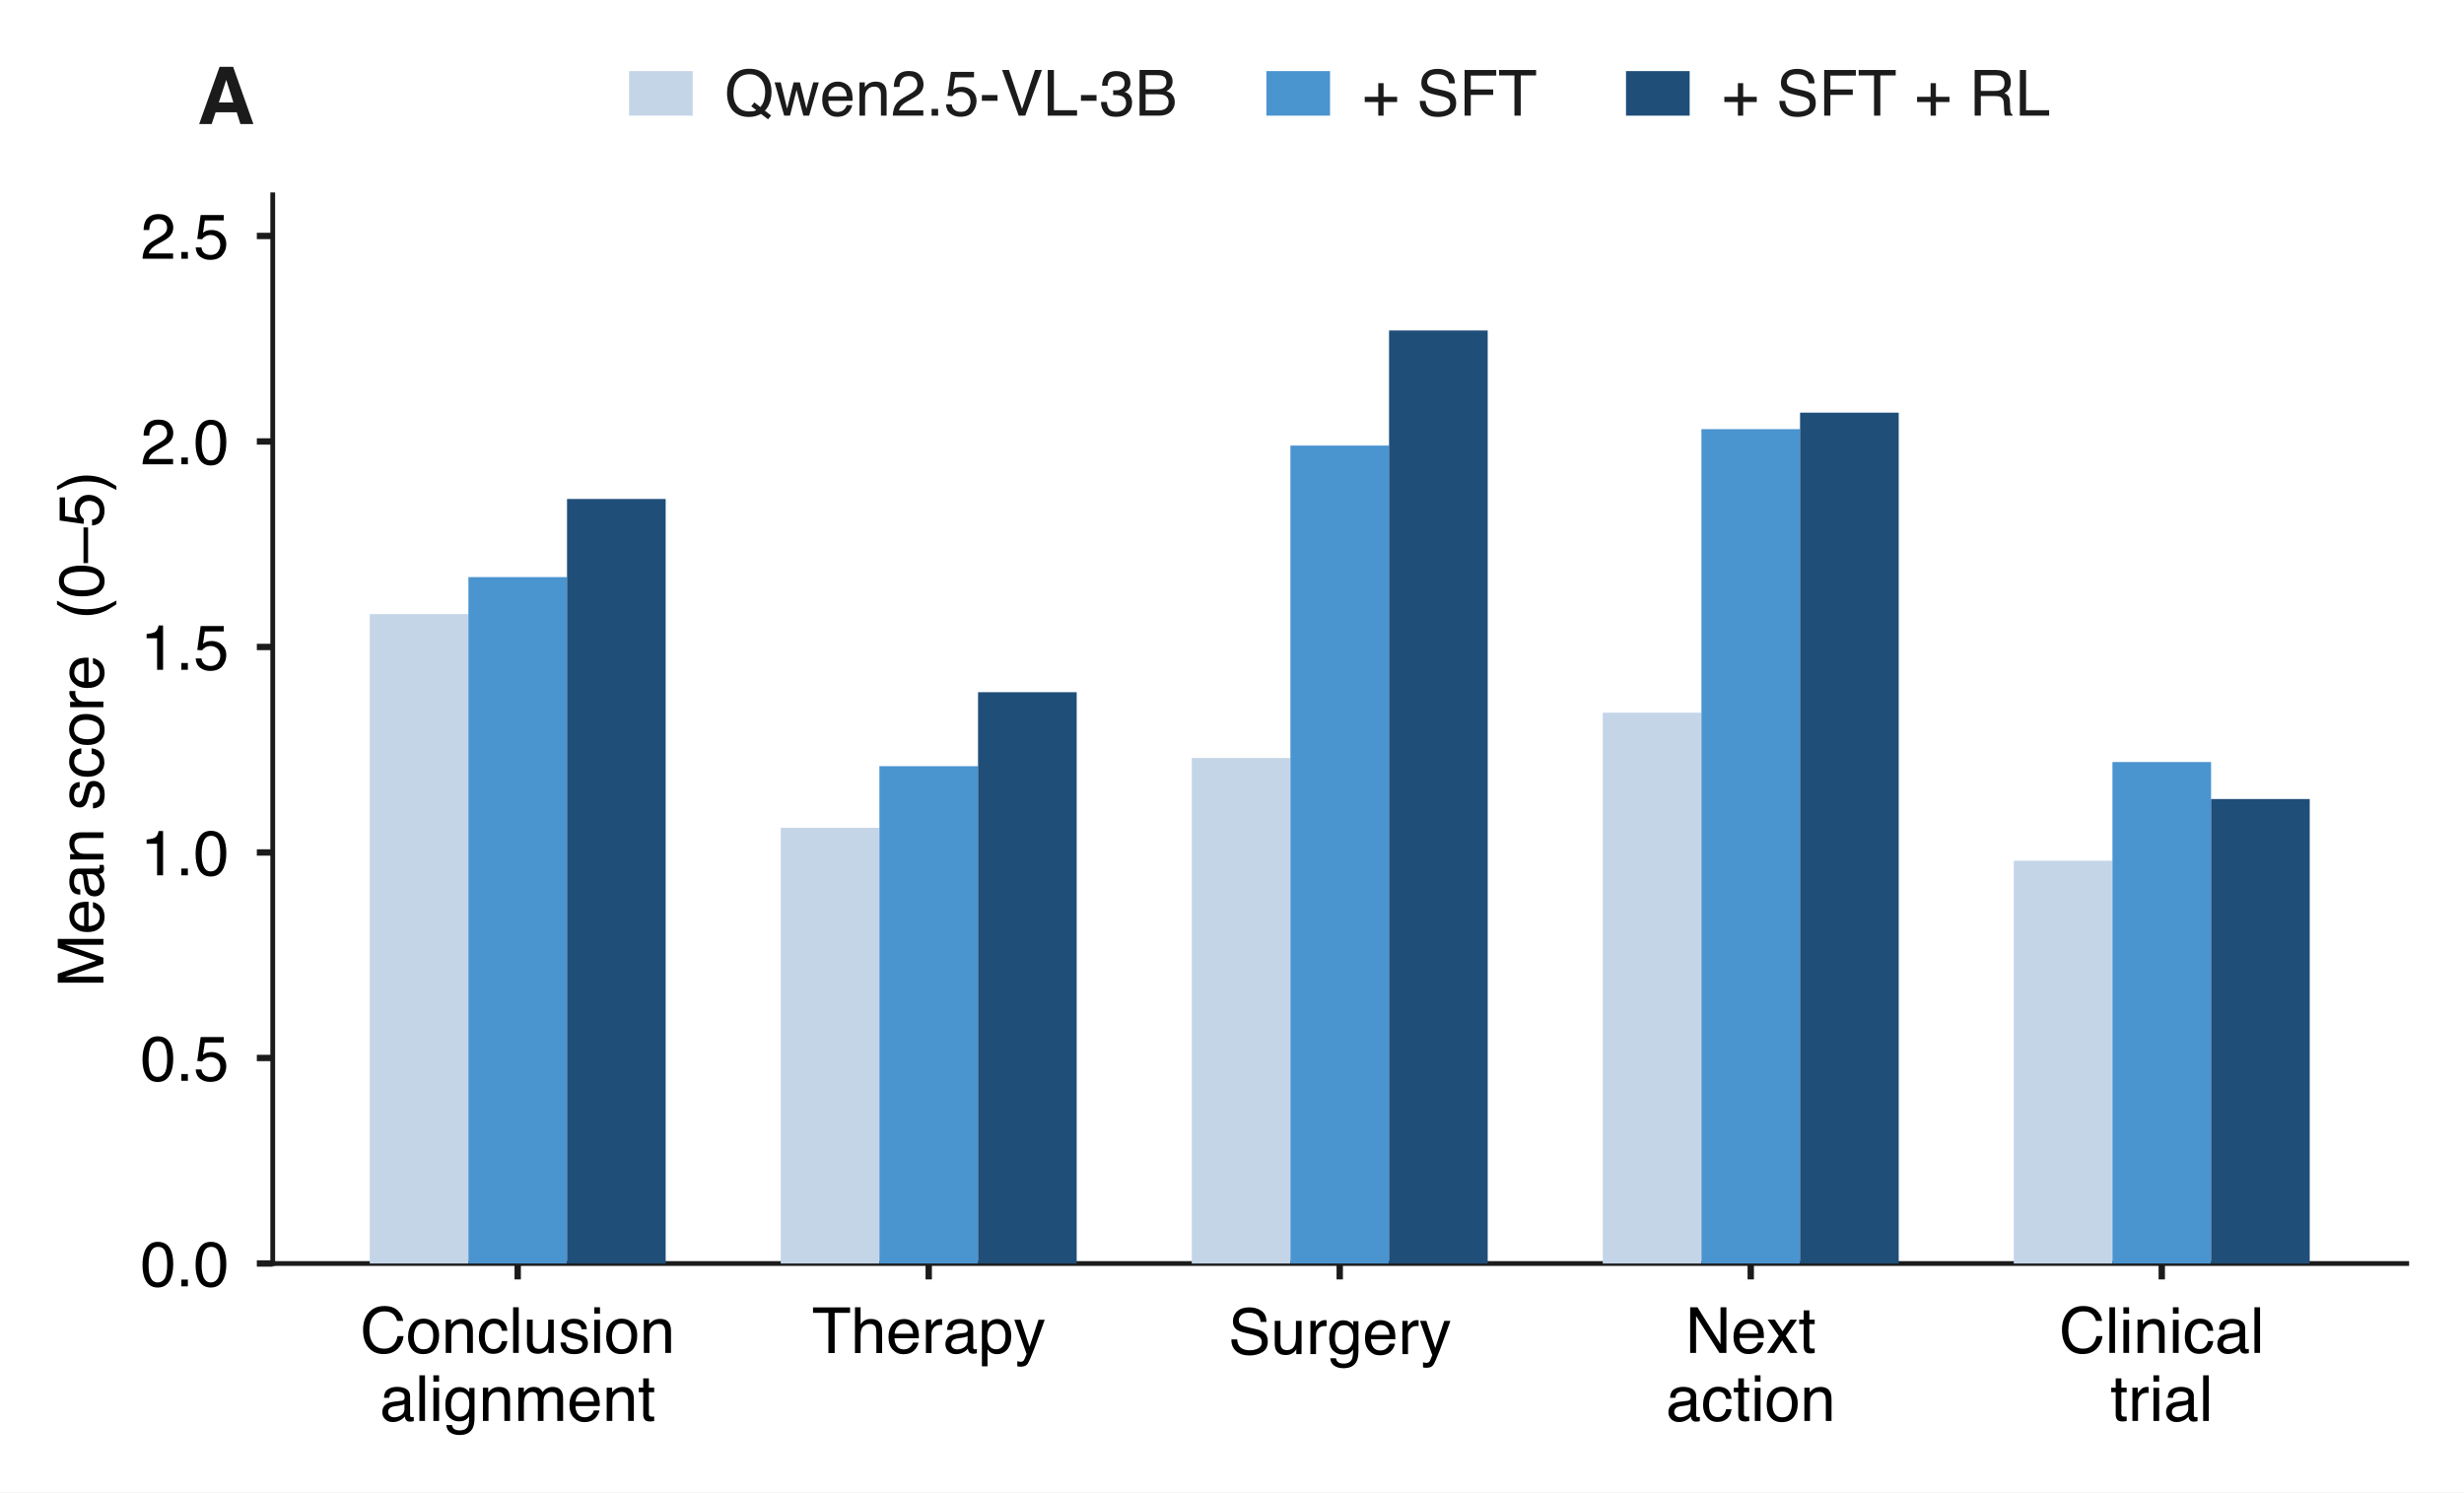
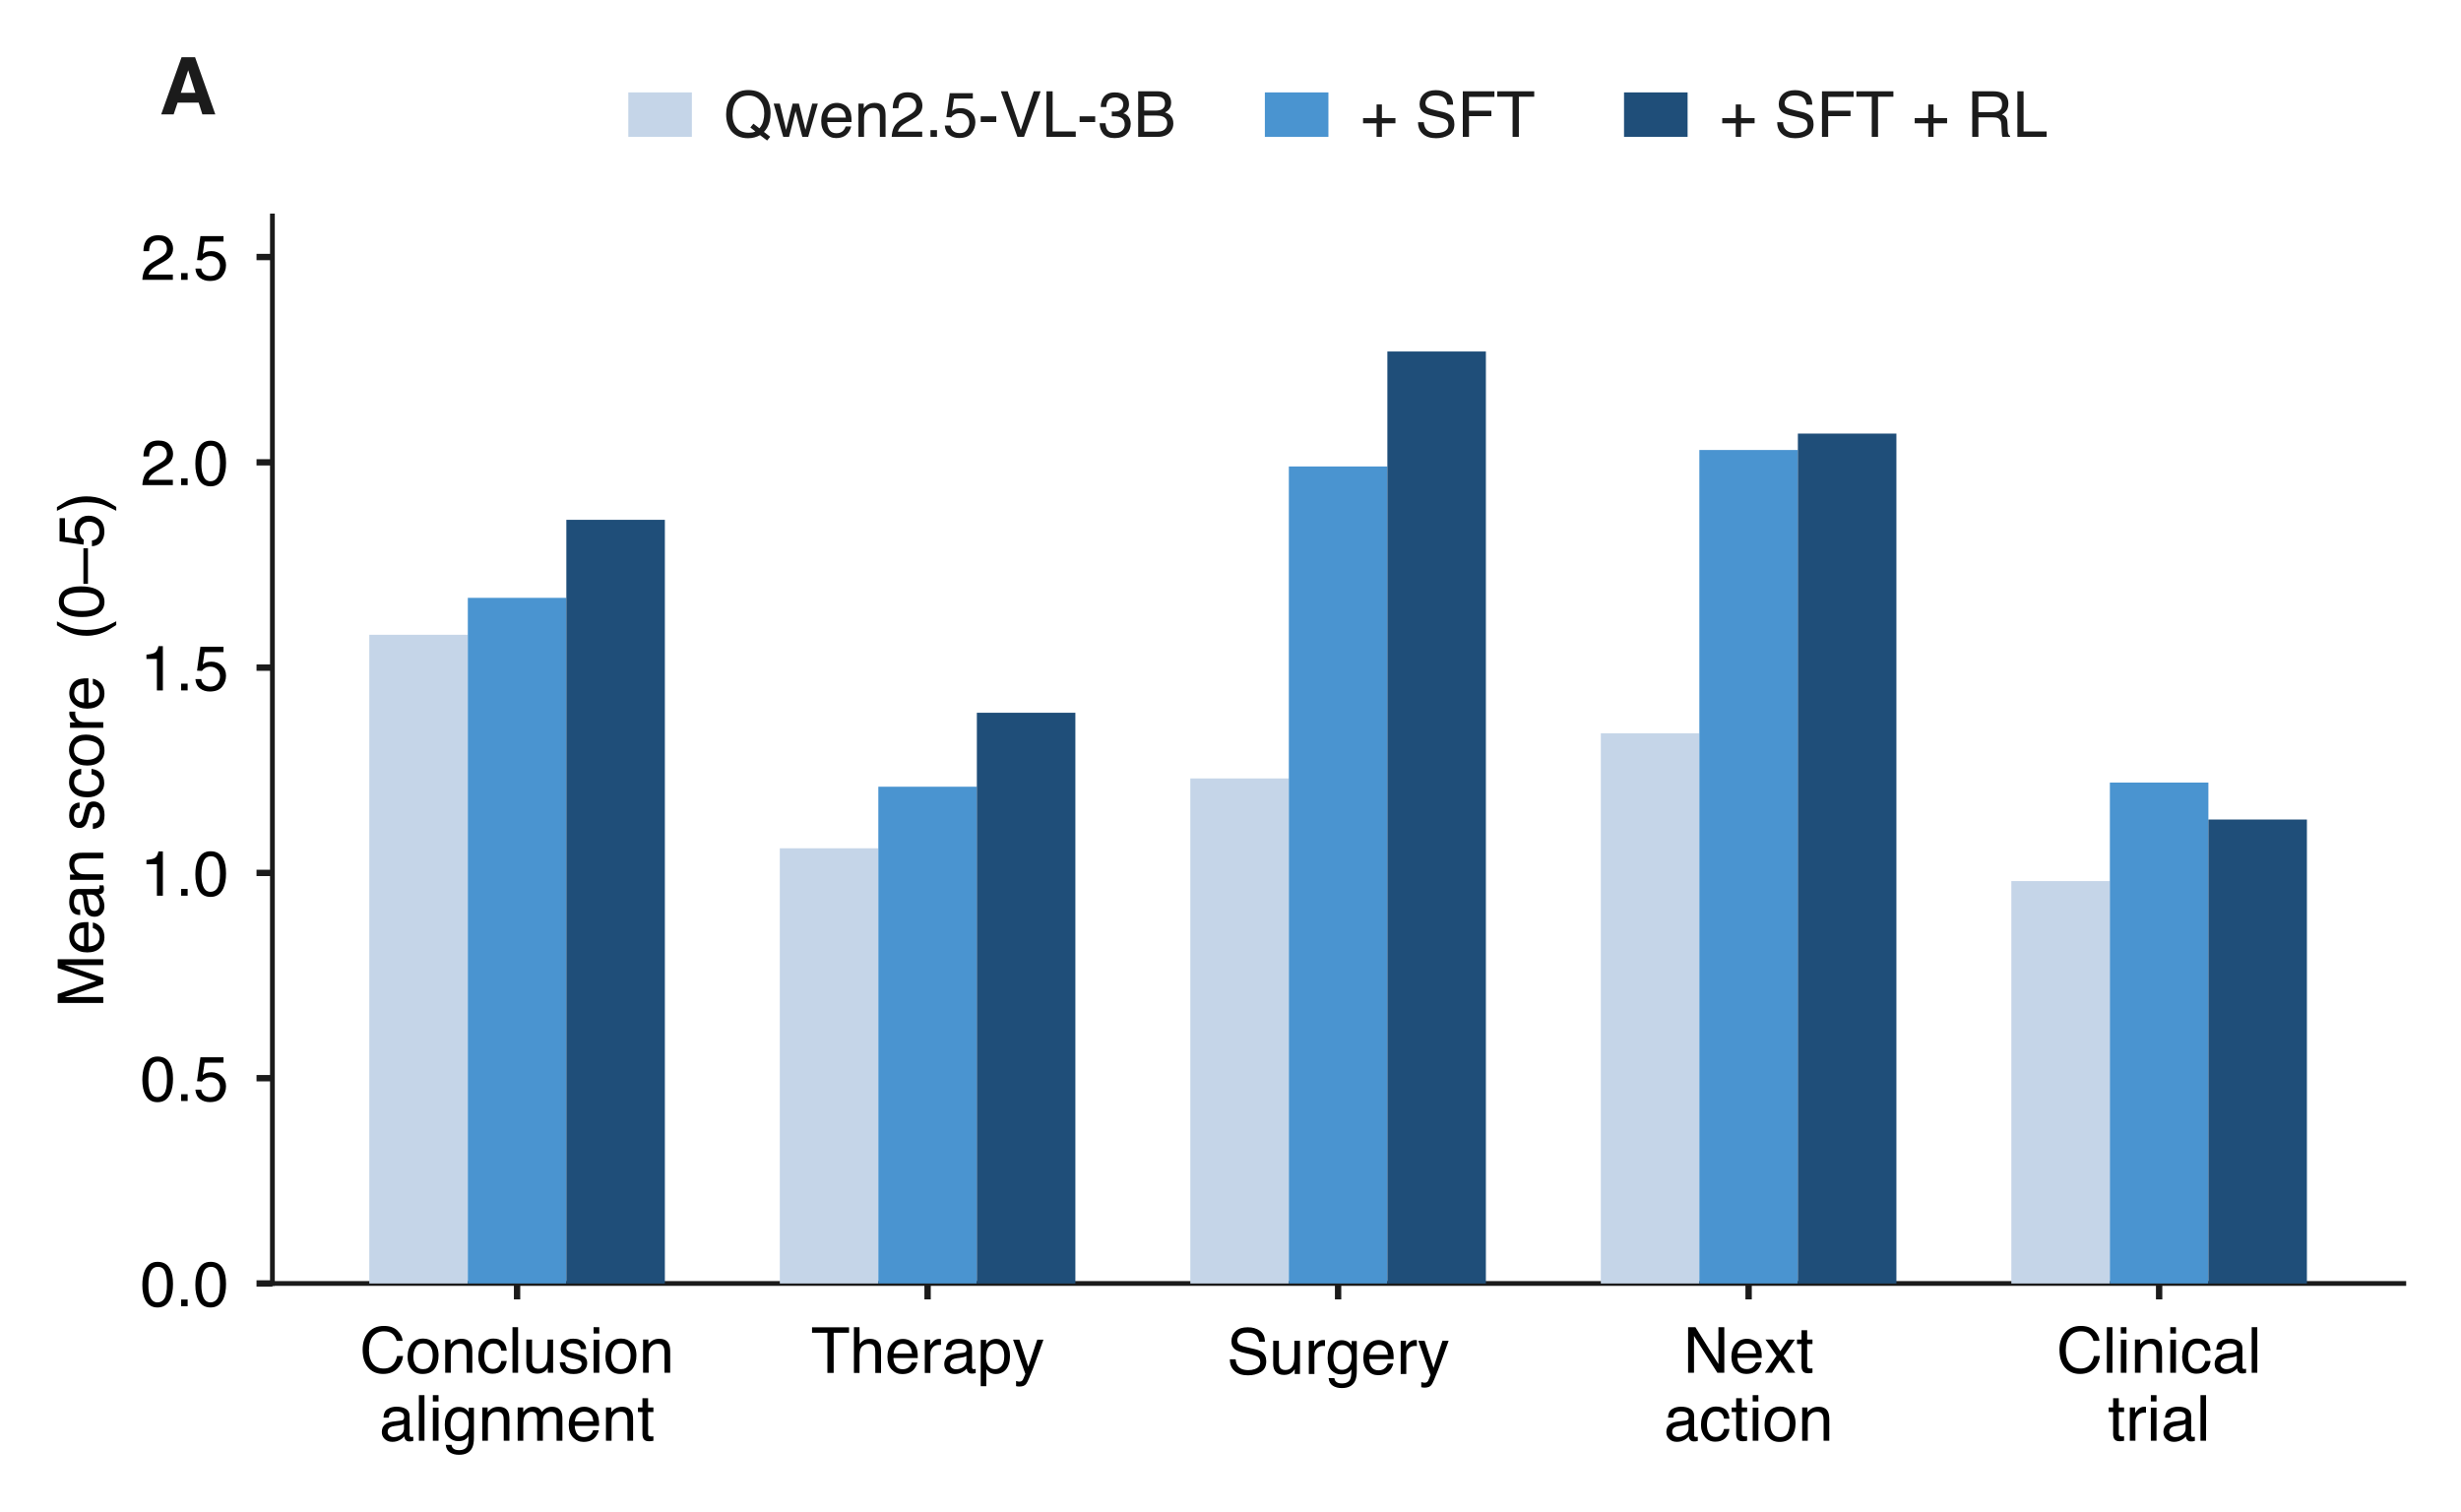
- <svg xmlns="http://www.w3.org/2000/svg" xmlns:xlink="http://www.w3.org/1999/xlink" width="309.735pt" height="187.61pt" viewBox="0 0 309.735 187.61" version="1.1">
+ <svg xmlns="http://www.w3.org/2000/svg" xmlns:xlink="http://www.w3.org/1999/xlink" width="309.735pt" height="190.301pt" viewBox="0 0 309.735 190.301" version="1.1">
  <defs>
    <style type="text/css">*{stroke-linejoin: round; stroke-linecap: butt}</style>
  </defs>
  <g id="figure_1">
    <g id="patch_1">
-       <path d="M -0 187.61  L 309.735 187.61  L 309.735 0  L -0 0  z " style="fill: #ffffff" />
+       <path d="M -0 190.301  L 309.735 190.301  L 309.735 0  L -0 0  z " style="fill: #ffffff" />
    </g>
    <g id="axes_1">
      <g id="patch_2">
-         <path d="M 34.285 158.848  L 302.535 158.848  L 302.535 24.493  L 34.285 24.493  z " style="fill: #ffffff" />
+         <path d="M 34.285 161.538  L 302.535 161.538  L 302.535 27.184  L 34.285 27.184  z " style="fill: #ffffff" />
      </g>
      <g id="matplotlib.axis_1">
        <g id="xtick_1">
          <g id="line2d_1">
            <defs>
-               <path id="m8f71ef5cd6" d="M 0 0  L 0 2  " style="stroke: #1b1b1b; stroke-width: 0.8" />
-             </defs>
-             <g>
-               <use xlink:href="#m8f71ef5cd6" x="65.078" y="158.848" style="fill: #1b1b1b; stroke: #1b1b1b; stroke-width: 0.8" />
+               <path id="m273e2b245f" d="M 0 0  L 0 2  " style="stroke: #1b1b1b; stroke-width: 0.8" />
+             </defs>
+             <g>
+               <use xlink:href="#m273e2b245f" x="65.078" y="161.538" style="fill: #1b1b1b; stroke: #1b1b1b; stroke-width: 0.8" />
            </g>
          </g>
          <g id="text_1">
-             <g transform="translate(45.28983 170.0863) scale(0.08 -0.08)">
+             <g transform="translate(45.28983 172.7772) scale(0.08 -0.08)">
              <defs>
                <path id="Helvetica-43" d="M 2422 4716  Q 3294 4716 3775 4256  Q 4256 3797 4309 3213  L 3703 3213  Q 3600 3656 3292 3915  Q 2984 4175 2428 4175  Q 1750 4175 1333 3698  Q 916 3222 916 2238  Q 916 1431 1292 929  Q 1669 428 2416 428  Q 3103 428 3463 956  Q 3653 1234 3747 1688  L 4353 1688  Q 4272 963 3816 472  Q 3269 -119 2341 -119  Q 1541 -119 997 366  Q 281 1006 281 2344  Q 281 3359 819 4009  Q 1400 4716 2422 4716  z M 2297 4716  L 2297 4716  z " transform="scale(0.015625)" />
                <path id="Helvetica-6f" d="M 1741 363  Q 2300 363 2508 786  Q 2716 1209 2716 1728  Q 2716 2197 2566 2491  Q 2328 2953 1747 2953  Q 1231 2953 997 2559  Q 763 2166 763 1609  Q 763 1075 997 719  Q 1231 363 1741 363  z M 1763 3444  Q 2409 3444 2856 3012  Q 3303 2581 3303 1744  Q 3303 934 2909 406  Q 2516 -122 1688 -122  Q 997 -122 590 345  Q 184 813 184 1600  Q 184 2444 612 2944  Q 1041 3444 1763 3444  z M 1744 3428  L 1744 3428  z " transform="scale(0.015625)" />
                <path id="Helvetica-6e" d="M 413 3347  L 947 3347  L 947 2872  Q 1184 3166 1450 3294  Q 1716 3422 2041 3422  Q 2753 3422 3003 2925  Q 3141 2653 3141 2147  L 3141 0  L 2569 0  L 2569 2109  Q 2569 2416 2478 2603  Q 2328 2916 1934 2916  Q 1734 2916 1606 2875  Q 1375 2806 1200 2600  Q 1059 2434 1017 2257  Q 975 2081 975 1753  L 975 0  L 413 0  L 413 3347  z M 1734 3428  L 1734 3428  z " transform="scale(0.015625)" />
                <path id="Helvetica-63" d="M 1703 3444  Q 2269 3444 2623 3169  Q 2978 2894 3050 2222  L 2503 2222  Q 2453 2531 2275 2736  Q 2097 2941 1703 2941  Q 1166 2941 934 2416  Q 784 2075 784 1575  Q 784 1072 996 728  Q 1209 384 1666 384  Q 2016 384 2220 598  Q 2425 813 2503 1184  L 3050 1184  Q 2956 519 2581 211  Q 2206 -97 1622 -97  Q 966 -97 575 383  Q 184 863 184 1581  Q 184 2463 612 2953  Q 1041 3444 1703 3444  z M 1616 3428  L 1616 3428  z " transform="scale(0.015625)" />
                <path id="Helvetica-6c" d="M 428 4591  L 991 4591  L 991 0  L 428 0  L 428 4591  z " transform="scale(0.015625)" />
                <path id="Helvetica-75" d="M 975 3347  L 975 1125  Q 975 869 1056 706  Q 1206 406 1616 406  Q 2203 406 2416 931  Q 2531 1213 2531 1703  L 2531 3347  L 3094 3347  L 3094 0  L 2563 0  L 2569 494  Q 2459 303 2297 172  Q 1975 -91 1516 -91  Q 800 -91 541 388  Q 400 644 400 1072  L 400 3347  L 975 3347  z M 1747 3428  L 1747 3428  z " transform="scale(0.015625)" />
                <path id="Helvetica-73" d="M 747 1050  Q 772 769 888 619  Q 1100 347 1625 347  Q 1938 347 2175 483  Q 2413 619 2413 903  Q 2413 1119 2222 1231  Q 2100 1300 1741 1391  L 1294 1503  Q 866 1609 663 1741  Q 300 1969 300 2372  Q 300 2847 642 3140  Q 984 3434 1563 3434  Q 2319 3434 2653 2991  Q 2863 2709 2856 2384  L 2325 2384  Q 2309 2575 2191 2731  Q 1997 2953 1519 2953  Q 1200 2953 1036 2831  Q 872 2709 872 2509  Q 872 2291 1088 2159  Q 1213 2081 1456 2022  L 1828 1931  Q 2434 1784 2641 1647  Q 2969 1431 2969 969  Q 2969 522 2630 197  Q 2291 -128 1597 -128  Q 850 -128 539 211  Q 228 550 206 1050  L 747 1050  z M 1578 3428  L 1578 3428  z " transform="scale(0.015625)" />
                <path id="Helvetica-69" d="M 413 3331  L 984 3331  L 984 0  L 413 0  L 413 3331  z M 413 4591  L 984 4591  L 984 3953  L 413 3953  L 413 4591  z " transform="scale(0.015625)" />
              </defs>
              <use xlink:href="#Helvetica-43" />
              <use xlink:href="#Helvetica-6f" transform="translate(72.2168 0)" />
              <use xlink:href="#Helvetica-6e" transform="translate(127.832 0)" />
              <use xlink:href="#Helvetica-63" transform="translate(183.4473 0)" />
              <use xlink:href="#Helvetica-6c" transform="translate(233.4473 0)" />
              <use xlink:href="#Helvetica-75" transform="translate(255.6641 0)" />
              <use xlink:href="#Helvetica-73" transform="translate(311.2793 0)" />
              <use xlink:href="#Helvetica-69" transform="translate(361.2793 0)" />
              <use xlink:href="#Helvetica-6f" transform="translate(383.4961 0)" />
              <use xlink:href="#Helvetica-6e" transform="translate(439.1113 0)" />
            </g>
-             <g transform="translate(47.73545 178.6403) scale(0.08 -0.08)">
+             <g transform="translate(47.73545 181.3312) scale(0.08 -0.08)">
              <defs>
                <path id="Helvetica-61" d="M 844 891  Q 844 647 1022 506  Q 1200 366 1444 366  Q 1741 366 2019 503  Q 2488 731 2488 1250  L 2488 1703  Q 2384 1638 2221 1594  Q 2059 1550 1903 1531  L 1563 1488  Q 1256 1447 1103 1359  Q 844 1213 844 891  z M 2206 2028  Q 2400 2053 2466 2191  Q 2503 2266 2503 2406  Q 2503 2694 2298 2823  Q 2094 2953 1713 2953  Q 1272 2953 1088 2716  Q 984 2584 953 2325  L 428 2325  Q 444 2944 830 3186  Q 1216 3428 1725 3428  Q 2316 3428 2684 3203  Q 3050 2978 3050 2503  L 3050 575  Q 3050 488 3086 434  Q 3122 381 3238 381  Q 3275 381 3322 386  Q 3369 391 3422 400  L 3422 -16  Q 3291 -53 3222 -62  Q 3153 -72 3034 -72  Q 2744 -72 2613 134  Q 2544 244 2516 444  Q 2344 219 2022 53  Q 1700 -113 1313 -113  Q 847 -113 551 170  Q 256 453 256 878  Q 256 1344 547 1600  Q 838 1856 1309 1916  L 2206 2028  z M 1741 3428  L 1741 3428  z " transform="scale(0.015625)" />
                <path id="Helvetica-67" d="M 1594 3406  Q 1988 3406 2281 3213  Q 2441 3103 2606 2894  L 2606 3316  L 3125 3316  L 3125 272  Q 3125 -366 2938 -734  Q 2588 -1416 1616 -1416  Q 1075 -1416 706 -1173  Q 338 -931 294 -416  L 866 -416  Q 906 -641 1028 -763  Q 1219 -950 1628 -950  Q 2275 -950 2475 -494  Q 2594 -225 2584 466  Q 2416 209 2178 84  Q 1941 -41 1550 -41  Q 1006 -41 598 345  Q 191 731 191 1622  Q 191 2463 602 2934  Q 1013 3406 1594 3406  z M 2606 1688  Q 2606 2309 2350 2609  Q 2094 2909 1697 2909  Q 1103 2909 884 2353  Q 769 2056 769 1575  Q 769 1009 998 714  Q 1228 419 1616 419  Q 2222 419 2469 966  Q 2606 1275 2606 1688  z M 1659 3428  L 1659 3428  z " transform="scale(0.015625)" />
                <path id="Helvetica-6d" d="M 413 3347  L 969 3347  L 969 2872  Q 1169 3119 1331 3231  Q 1609 3422 1963 3422  Q 2363 3422 2606 3225  Q 2744 3113 2856 2894  Q 3044 3163 3297 3292  Q 3550 3422 3866 3422  Q 4541 3422 4784 2934  Q 4916 2672 4916 2228  L 4916 0  L 4331 0  L 4331 2325  Q 4331 2659 4164 2784  Q 3997 2909 3756 2909  Q 3425 2909 3186 2687  Q 2947 2466 2947 1947  L 2947 0  L 2375 0  L 2375 2184  Q 2375 2525 2294 2681  Q 2166 2916 1816 2916  Q 1497 2916 1236 2669  Q 975 2422 975 1775  L 975 0  L 413 0  L 413 3347  z " transform="scale(0.015625)" />
                <path id="Helvetica-65" d="M 1806 3422  Q 2163 3422 2497 3255  Q 2831 3088 3006 2822  Q 3175 2569 3231 2231  Q 3281 2000 3281 1494  L 828 1494  Q 844 984 1069 676  Q 1294 369 1766 369  Q 2206 369 2469 659  Q 2619 828 2681 1050  L 3234 1050  Q 3213 866 3089 639  Q 2966 413 2813 269  Q 2556 19 2178 -69  Q 1975 -119 1719 -119  Q 1094 -119 659 336  Q 225 791 225 1609  Q 225 2416 662 2919  Q 1100 3422 1806 3422  z M 2703 1941  Q 2669 2306 2544 2525  Q 2313 2931 1772 2931  Q 1384 2931 1121 2651  Q 859 2372 844 1941  L 2703 1941  z M 1753 3428  L 1753 3428  z " transform="scale(0.015625)" />
                <path id="Helvetica-74" d="M 525 4281  L 1094 4281  L 1094 3347  L 1628 3347  L 1628 2888  L 1094 2888  L 1094 703  Q 1094 528 1213 469  Q 1278 434 1431 434  Q 1472 434 1519 436  Q 1566 438 1628 444  L 1628 0  Q 1531 -28 1426 -40  Q 1322 -53 1200 -53  Q 806 -53 665 148  Q 525 350 525 672  L 525 2888  L 72 2888  L 72 3347  L 525 3347  L 525 4281  z " transform="scale(0.015625)" />
              </defs>
              <use xlink:href="#Helvetica-61" />
              <use xlink:href="#Helvetica-6c" transform="translate(55.61523 0)" />
              <use xlink:href="#Helvetica-69" transform="translate(77.83203 0)" />
              <use xlink:href="#Helvetica-67" transform="translate(100.0488 0)" />
              <use xlink:href="#Helvetica-6e" transform="translate(155.6641 0)" />
              <use xlink:href="#Helvetica-6d" transform="translate(211.2793 0)" />
              <use xlink:href="#Helvetica-65" transform="translate(294.5801 0)" />
              <use xlink:href="#Helvetica-6e" transform="translate(350.1953 0)" />
              <use xlink:href="#Helvetica-74" transform="translate(405.8105 0)" />
            </g>
          </g>
        </g>
        <g id="xtick_2">
          <g id="line2d_2">
            <g>
-               <use xlink:href="#m8f71ef5cd6" x="116.744" y="158.848" style="fill: #1b1b1b; stroke: #1b1b1b; stroke-width: 0.8" />
+               <use xlink:href="#m273e2b245f" x="116.744" y="161.538" style="fill: #1b1b1b; stroke: #1b1b1b; stroke-width: 0.8" />
            </g>
          </g>
          <g id="text_2">
-             <g transform="translate(102.0715 170.1051) scale(0.08 -0.08)">
+             <g transform="translate(102.0715 172.7959) scale(0.08 -0.08)">
              <defs>
                <path id="Helvetica-54" d="M 3828 4591  L 3828 4044  L 2281 4044  L 2281 0  L 1650 0  L 1650 4044  L 103 4044  L 103 4591  L 3828 4591  z " transform="scale(0.015625)" />
                <path id="Helvetica-68" d="M 413 4606  L 975 4606  L 975 2894  Q 1175 3147 1334 3250  Q 1606 3428 2013 3428  Q 2741 3428 3000 2919  Q 3141 2641 3141 2147  L 3141 0  L 2563 0  L 2563 2109  Q 2563 2478 2469 2650  Q 2316 2925 1894 2925  Q 1544 2925 1259 2684  Q 975 2444 975 1775  L 975 0  L 413 0  L 413 4606  z " transform="scale(0.015625)" />
                <path id="Helvetica-72" d="M 428 3347  L 963 3347  L 963 2769  Q 1028 2938 1284 3180  Q 1541 3422 1875 3422  Q 1891 3422 1928 3419  Q 1966 3416 2056 3406  L 2056 2813  Q 2006 2822 1964 2825  Q 1922 2828 1872 2828  Q 1447 2828 1219 2554  Q 991 2281 991 1925  L 991 0  L 428 0  L 428 3347  z " transform="scale(0.015625)" />
                <path id="Helvetica-70" d="M 1825 378  Q 2219 378 2480 708  Q 2741 1038 2741 1694  Q 2741 2094 2625 2381  Q 2406 2934 1825 2934  Q 1241 2934 1025 2350  Q 909 2038 909 1556  Q 909 1169 1025 897  Q 1244 378 1825 378  z M 369 3331  L 916 3331  L 916 2888  Q 1084 3116 1284 3241  Q 1569 3428 1953 3428  Q 2522 3428 2919 2992  Q 3316 2556 3316 1747  Q 3316 653 2744 184  Q 2381 -113 1900 -113  Q 1522 -113 1266 53  Q 1116 147 931 375  L 931 -1334  L 369 -1334  L 369 3331  z " transform="scale(0.015625)" />
                <path id="Helvetica-79" d="M 2503 3347  L 3125 3347  Q 3006 3025 2597 1878  Q 2291 1016 2084 472  Q 1597 -809 1397 -1090  Q 1197 -1372 709 -1372  Q 591 -1372 527 -1362  Q 463 -1353 369 -1328  L 369 -816  Q 516 -856 581 -865  Q 647 -875 697 -875  Q 853 -875 926 -823  Q 1000 -772 1050 -697  Q 1066 -672 1162 -440  Q 1259 -209 1303 -97  L 66 3347  L 703 3347  L 1600 622  L 2503 3347  z M 1597 3428  L 1597 3428  z " transform="scale(0.015625)" />
              </defs>
              <use xlink:href="#Helvetica-54" />
              <use xlink:href="#Helvetica-68" transform="translate(61.08398 0)" />
              <use xlink:href="#Helvetica-65" transform="translate(116.6992 0)" />
              <use xlink:href="#Helvetica-72" transform="translate(172.3145 0)" />
              <use xlink:href="#Helvetica-61" transform="translate(205.6152 0)" />
              <use xlink:href="#Helvetica-70" transform="translate(261.2305 0)" />
              <use xlink:href="#Helvetica-79" transform="translate(316.8457 0)" />
            </g>
          </g>
        </g>
        <g id="xtick_3">
          <g id="line2d_3">
            <g>
-               <use xlink:href="#m8f71ef5cd6" x="168.41" y="158.848" style="fill: #1b1b1b; stroke: #1b1b1b; stroke-width: 0.8" />
+               <use xlink:href="#m273e2b245f" x="168.41" y="161.538" style="fill: #1b1b1b; stroke: #1b1b1b; stroke-width: 0.8" />
            </g>
          </g>
          <g id="text_3">
-             <g transform="translate(154.405 170.2426) scale(0.08 -0.08)">
+             <g transform="translate(154.405 172.9334) scale(0.08 -0.08)">
              <defs>
                <path id="Helvetica-53" d="M 894 1481  Q 916 1091 1078 847  Q 1388 391 2169 391  Q 2519 391 2806 491  Q 3363 684 3363 1184  Q 3363 1559 3128 1719  Q 2891 1875 2384 1991  L 1763 2131  Q 1153 2269 900 2434  Q 463 2722 463 3294  Q 463 3913 891 4309  Q 1319 4706 2103 4706  Q 2825 4706 3329 4357  Q 3834 4009 3834 3244  L 3250 3244  Q 3203 3613 3050 3809  Q 2766 4169 2084 4169  Q 1534 4169 1293 3937  Q 1053 3706 1053 3400  Q 1053 3063 1334 2906  Q 1519 2806 2169 2656  L 2813 2509  Q 3278 2403 3531 2219  Q 3969 1897 3969 1284  Q 3969 522 3414 194  Q 2859 -134 2125 -134  Q 1269 -134 784 303  Q 300 738 309 1481  L 894 1481  z M 2150 4716  L 2150 4716  z " transform="scale(0.015625)" />
              </defs>
              <use xlink:href="#Helvetica-53" />
              <use xlink:href="#Helvetica-75" transform="translate(66.69922 0)" />
              <use xlink:href="#Helvetica-72" transform="translate(122.3145 0)" />
              <use xlink:href="#Helvetica-67" transform="translate(155.6152 0)" />
              <use xlink:href="#Helvetica-65" transform="translate(211.2305 0)" />
              <use xlink:href="#Helvetica-72" transform="translate(266.8457 0)" />
              <use xlink:href="#Helvetica-79" transform="translate(300.1465 0)" />
            </g>
          </g>
        </g>
        <g id="xtick_4">
          <g id="line2d_4">
            <g>
-               <use xlink:href="#m8f71ef5cd6" x="220.076" y="158.848" style="fill: #1b1b1b; stroke: #1b1b1b; stroke-width: 0.8" />
+               <use xlink:href="#m273e2b245f" x="220.076" y="161.538" style="fill: #1b1b1b; stroke: #1b1b1b; stroke-width: 0.8" />
            </g>
          </g>
          <g id="text_4">
-             <g transform="translate(211.8517 170.0863) scale(0.08 -0.08)">
+             <g transform="translate(211.8517 172.7772) scale(0.08 -0.08)">
              <defs>
                <path id="Helvetica-4e" d="M 488 4591  L 1222 4591  L 3541 872  L 3541 4591  L 4131 4591  L 4131 0  L 3434 0  L 1081 3716  L 1081 0  L 488 0  L 488 4591  z M 2269 4591  L 2269 4591  z " transform="scale(0.015625)" />
                <path id="Helvetica-78" d="M 94 3347  L 822 3347  L 1591 2169  L 2369 3347  L 3053 3331  L 1925 1716  L 3103 0  L 2384 0  L 1553 1256  L 747 0  L 34 0  L 1213 1716  L 94 3347  z " transform="scale(0.015625)" />
              </defs>
              <use xlink:href="#Helvetica-4e" />
              <use xlink:href="#Helvetica-65" transform="translate(72.2168 0)" />
              <use xlink:href="#Helvetica-78" transform="translate(127.832 0)" />
              <use xlink:href="#Helvetica-74" transform="translate(177.832 0)" />
            </g>
-             <g transform="translate(209.4029 178.6403) scale(0.08 -0.08)">
+             <g transform="translate(209.4029 181.3312) scale(0.08 -0.08)">
              <use xlink:href="#Helvetica-61" />
              <use xlink:href="#Helvetica-63" transform="translate(55.61523 0)" />
              <use xlink:href="#Helvetica-74" transform="translate(105.6152 0)" />
              <use xlink:href="#Helvetica-69" transform="translate(133.3984 0)" />
              <use xlink:href="#Helvetica-6f" transform="translate(155.6152 0)" />
              <use xlink:href="#Helvetica-6e" transform="translate(211.2305 0)" />
            </g>
          </g>
        </g>
        <g id="xtick_5">
          <g id="line2d_5">
            <g>
-               <use xlink:href="#m8f71ef5cd6" x="271.742" y="158.848" style="fill: #1b1b1b; stroke: #1b1b1b; stroke-width: 0.8" />
+               <use xlink:href="#m273e2b245f" x="271.742" y="161.538" style="fill: #1b1b1b; stroke: #1b1b1b; stroke-width: 0.8" />
            </g>
          </g>
          <g id="text_5">
-             <g transform="translate(258.8495 170.0863) scale(0.08 -0.08)">
+             <g transform="translate(258.8495 172.7772) scale(0.08 -0.08)">
              <use xlink:href="#Helvetica-43" />
              <use xlink:href="#Helvetica-6c" transform="translate(72.2168 0)" />
              <use xlink:href="#Helvetica-69" transform="translate(94.43359 0)" />
              <use xlink:href="#Helvetica-6e" transform="translate(116.6504 0)" />
              <use xlink:href="#Helvetica-69" transform="translate(172.2656 0)" />
              <use xlink:href="#Helvetica-63" transform="translate(194.4824 0)" />
              <use xlink:href="#Helvetica-61" transform="translate(244.4824 0)" />
              <use xlink:href="#Helvetica-6c" transform="translate(300.0977 0)" />
            </g>
-             <g transform="translate(265.297 178.6403) scale(0.08 -0.08)">
+             <g transform="translate(265.297 181.3312) scale(0.08 -0.08)">
              <use xlink:href="#Helvetica-74" />
              <use xlink:href="#Helvetica-72" transform="translate(27.7832 0)" />
              <use xlink:href="#Helvetica-69" transform="translate(61.08398 0)" />
              <use xlink:href="#Helvetica-61" transform="translate(83.30078 0)" />
              <use xlink:href="#Helvetica-6c" transform="translate(138.916 0)" />
            </g>
          </g>
        </g>
      </g>
      <g id="matplotlib.axis_2">
        <g id="ytick_1">
          <g id="line2d_6">
            <defs>
-               <path id="m34916ada86" d="M 0 0  L -2 0  " style="stroke: #1b1b1b; stroke-width: 0.8" />
-             </defs>
-             <g>
-               <use xlink:href="#m34916ada86" x="34.285" y="158.848" style="fill: #1b1b1b; stroke: #1b1b1b; stroke-width: 0.8" />
+               <path id="m63ed6f3a9a" d="M 0 0  L -2 0  " style="stroke: #1b1b1b; stroke-width: 0.8" />
+             </defs>
+             <g>
+               <use xlink:href="#m63ed6f3a9a" x="34.285" y="161.538" style="fill: #1b1b1b; stroke: #1b1b1b; stroke-width: 0.8" />
            </g>
          </g>
          <g id="text_6">
-             <g transform="translate(17.665 161.7169) scale(0.08 -0.08)">
+             <g transform="translate(17.665 164.4078) scale(0.08 -0.08)">
              <defs>
                <path id="Helvetica-30" d="M 1731 4475  Q 2600 4475 2988 3759  Q 3288 3206 3288 2244  Q 3288 1331 3016 734  Q 2622 -122 1728 -122  Q 922 -122 528 578  Q 200 1163 200 2147  Q 200 2909 397 3456  Q 766 4475 1731 4475  z M 1725 391  Q 2163 391 2422 778  Q 2681 1166 2681 2222  Q 2681 2984 2493 3476  Q 2306 3969 1766 3969  Q 1269 3969 1039 3501  Q 809 3034 809 2125  Q 809 1441 956 1025  Q 1181 391 1725 391  z " transform="scale(0.015625)" />
                <path id="Helvetica-2e" d="M 547 681  L 1200 681  L 1200 0  L 547 0  L 547 681  z " transform="scale(0.015625)" />
              </defs>
              <use xlink:href="#Helvetica-30" />
              <use xlink:href="#Helvetica-2e" transform="translate(55.61523 0)" />
              <use xlink:href="#Helvetica-30" transform="translate(83.39844 0)" />
            </g>
          </g>
        </g>
        <g id="ytick_2">
          <g id="line2d_7">
            <g>
-               <use xlink:href="#m34916ada86" x="34.285" y="133.01" style="fill: #1b1b1b; stroke: #1b1b1b; stroke-width: 0.8" />
+               <use xlink:href="#m63ed6f3a9a" x="34.285" y="135.701" style="fill: #1b1b1b; stroke: #1b1b1b; stroke-width: 0.8" />
            </g>
          </g>
          <g id="text_7">
-             <g transform="translate(17.665 135.8796) scale(0.08 -0.08)">
+             <g transform="translate(17.665 138.5704) scale(0.08 -0.08)">
              <defs>
                <path id="Helvetica-35" d="M 791 1141  Q 847 659 1238 475  Q 1438 381 1700 381  Q 2200 381 2440 700  Q 2681 1019 2681 1406  Q 2681 1875 2395 2131  Q 2109 2388 1709 2388  Q 1419 2388 1211 2275  Q 1003 2163 856 1963  L 369 1991  L 709 4400  L 3034 4400  L 3034 3856  L 1131 3856  L 941 2613  Q 1097 2731 1238 2791  Q 1488 2894 1816 2894  Q 2431 2894 2859 2497  Q 3288 2100 3288 1491  Q 3288 856 2895 371  Q 2503 -113 1644 -113  Q 1097 -113 676 195  Q 256 503 206 1141  L 791 1141  z " transform="scale(0.015625)" />
              </defs>
              <use xlink:href="#Helvetica-30" />
              <use xlink:href="#Helvetica-2e" transform="translate(55.61523 0)" />
              <use xlink:href="#Helvetica-35" transform="translate(83.39844 0)" />
            </g>
          </g>
        </g>
        <g id="ytick_3">
          <g id="line2d_8">
            <g>
-               <use xlink:href="#m34916ada86" x="34.285" y="107.173" style="fill: #1b1b1b; stroke: #1b1b1b; stroke-width: 0.8" />
+               <use xlink:href="#m63ed6f3a9a" x="34.285" y="109.864" style="fill: #1b1b1b; stroke: #1b1b1b; stroke-width: 0.8" />
            </g>
          </g>
          <g id="text_8">
-             <g transform="translate(17.665 110.0422) scale(0.08 -0.08)">
+             <g transform="translate(17.665 112.7331) scale(0.08 -0.08)">
              <defs>
                <path id="Helvetica-31" d="M 613 3169  L 613 3600  Q 1222 3659 1462 3798  Q 1703 3938 1822 4456  L 2266 4456  L 2266 0  L 1666 0  L 1666 3169  L 613 3169  z " transform="scale(0.015625)" />
              </defs>
              <use xlink:href="#Helvetica-31" />
              <use xlink:href="#Helvetica-2e" transform="translate(55.61523 0)" />
              <use xlink:href="#Helvetica-30" transform="translate(83.39844 0)" />
            </g>
          </g>
        </g>
        <g id="ytick_4">
          <g id="line2d_9">
            <g>
-               <use xlink:href="#m34916ada86" x="34.285" y="81.336" style="fill: #1b1b1b; stroke: #1b1b1b; stroke-width: 0.8" />
+               <use xlink:href="#m63ed6f3a9a" x="34.285" y="84.026" style="fill: #1b1b1b; stroke: #1b1b1b; stroke-width: 0.8" />
            </g>
          </g>
          <g id="text_9">
-             <g transform="translate(17.665 84.20489) scale(0.08 -0.08)">
+             <g transform="translate(17.665 86.89574) scale(0.08 -0.08)">
              <use xlink:href="#Helvetica-31" />
              <use xlink:href="#Helvetica-2e" transform="translate(55.61523 0)" />
              <use xlink:href="#Helvetica-35" transform="translate(83.39844 0)" />
            </g>
          </g>
        </g>
        <g id="ytick_5">
          <g id="line2d_10">
            <g>
-               <use xlink:href="#m34916ada86" x="34.285" y="55.498" style="fill: #1b1b1b; stroke: #1b1b1b; stroke-width: 0.8" />
+               <use xlink:href="#m63ed6f3a9a" x="34.285" y="58.189" style="fill: #1b1b1b; stroke: #1b1b1b; stroke-width: 0.8" />
            </g>
          </g>
          <g id="text_10">
-             <g transform="translate(17.665 58.36753) scale(0.08 -0.08)">
+             <g transform="translate(17.665 61.05839) scale(0.08 -0.08)">
              <defs>
                <path id="Helvetica-32" d="M 200 0  Q 231 578 439 1006  Q 647 1434 1250 1784  L 1850 2131  Q 2253 2366 2416 2531  Q 2672 2791 2672 3125  Q 2672 3516 2437 3745  Q 2203 3975 1813 3975  Q 1234 3975 1013 3538  Q 894 3303 881 2888  L 309 2888  Q 319 3472 525 3841  Q 891 4491 1816 4491  Q 2584 4491 2939 4075  Q 3294 3659 3294 3150  Q 3294 2613 2916 2231  Q 2697 2009 2131 1694  L 1703 1456  Q 1397 1288 1222 1134  Q 909 863 828 531  L 3272 531  L 3272 0  L 200 0  z " transform="scale(0.015625)" />
              </defs>
              <use xlink:href="#Helvetica-32" />
              <use xlink:href="#Helvetica-2e" transform="translate(55.61523 0)" />
              <use xlink:href="#Helvetica-30" transform="translate(83.39844 0)" />
            </g>
          </g>
        </g>
        <g id="ytick_6">
          <g id="line2d_11">
            <g>
-               <use xlink:href="#m34916ada86" x="34.285" y="29.661" style="fill: #1b1b1b; stroke: #1b1b1b; stroke-width: 0.8" />
+               <use xlink:href="#m63ed6f3a9a" x="34.285" y="32.352" style="fill: #1b1b1b; stroke: #1b1b1b; stroke-width: 0.8" />
            </g>
          </g>
          <g id="text_11">
-             <g transform="translate(17.665 32.53018) scale(0.08 -0.08)">
+             <g transform="translate(17.665 35.22103) scale(0.08 -0.08)">
              <use xlink:href="#Helvetica-32" />
              <use xlink:href="#Helvetica-2e" transform="translate(55.61523 0)" />
              <use xlink:href="#Helvetica-35" transform="translate(83.39844 0)" />
            </g>
          </g>
        </g>
        <g id="text_12">
-           <g transform="translate(12.9975 124.1267) rotate(-90) scale(0.08 -0.08)">
+           <g transform="translate(12.9975 126.8176) rotate(-90) scale(0.08 -0.08)">
            <defs>
              <path id="Helvetica-4d" d="M 472 4591  L 1363 4591  L 2681 709  L 3991 4591  L 4872 4591  L 4872 0  L 4281 0  L 4281 2709  Q 4281 2850 4287 3175  Q 4294 3500 4294 3872  L 2984 0  L 2369 0  L 1050 3872  L 1050 3731  Q 1050 3563 1058 3217  Q 1066 2872 1066 2709  L 1066 0  L 472 0  L 472 4591  z " transform="scale(0.015625)" />
              <path id="Helvetica-20" transform="scale(0.015625)" />
              <path id="Helvetica-28" d="M 1894 4666  Q 1403 3713 1256 3263  Q 1034 2578 1034 1681  Q 1034 775 1288 25  Q 1444 -438 1903 -1306  L 1525 -1306  Q 1069 -594 959 -397  Q 850 -200 722 138  Q 547 600 478 1125  Q 444 1397 444 1644  Q 444 2569 734 3291  Q 919 3750 1503 4666  L 1894 4666  z " transform="scale(0.015625)" />
              <path id="Helvetica-2013" d="M -16 2000  L 3569 2000  L 3569 1541  L -16 1541  L -16 2000  z " transform="scale(0.015625)" />
              <path id="Helvetica-29" d="M 222 -1306  Q 719 -338 863 106  Q 1081 778 1081 1681  Q 1081 2584 828 3334  Q 672 3797 213 4666  L 591 4666  Q 1072 3897 1173 3717  Q 1275 3538 1394 3222  Q 1544 2831 1608 2450  Q 1672 2069 1672 1716  Q 1672 791 1378 66  Q 1194 -400 613 -1306  L 222 -1306  z " transform="scale(0.015625)" />
            </defs>
            <use xlink:href="#Helvetica-4d" />
            <use xlink:href="#Helvetica-65" transform="translate(83.30078 0)" />
            <use xlink:href="#Helvetica-61" transform="translate(138.916 0)" />
            <use xlink:href="#Helvetica-6e" transform="translate(194.5312 0)" />
            <use xlink:href="#Helvetica-20" transform="translate(250.1465 0)" />
            <use xlink:href="#Helvetica-73" transform="translate(277.9297 0)" />
            <use xlink:href="#Helvetica-63" transform="translate(327.9297 0)" />
            <use xlink:href="#Helvetica-6f" transform="translate(377.9297 0)" />
            <use xlink:href="#Helvetica-72" transform="translate(433.5449 0)" />
            <use xlink:href="#Helvetica-65" transform="translate(466.8457 0)" />
            <use xlink:href="#Helvetica-20" transform="translate(522.4609 0)" />
            <use xlink:href="#Helvetica-20" transform="translate(550.2441 0)" />
            <use xlink:href="#Helvetica-28" transform="translate(578.0273 0)" />
            <use xlink:href="#Helvetica-30" transform="translate(611.3281 0)" />
            <use xlink:href="#Helvetica-2013" transform="translate(666.9434 0)" />
            <use xlink:href="#Helvetica-35" transform="translate(722.5586 0)" />
            <use xlink:href="#Helvetica-29" transform="translate(778.1738 0)" />
          </g>
        </g>
      </g>
      <g id="patch_3">
-         <path d="M 34.285 158.848  L 34.285 24.493  " style="fill: none; stroke: #1b1b1b; stroke-width: 0.6; stroke-linejoin: miter; stroke-linecap: square" />
+         <path d="M 34.285 161.538  L 34.285 27.184  " style="fill: none; stroke: #1b1b1b; stroke-width: 0.6; stroke-linejoin: miter; stroke-linecap: square" />
      </g>
      <g id="patch_4">
-         <path d="M 34.285 158.848  L 302.535 158.848  " style="fill: none; stroke: #1b1b1b; stroke-width: 0.6; stroke-linejoin: miter; stroke-linecap: square" />
+         <path d="M 34.285 161.538  L 302.535 161.538  " style="fill: none; stroke: #1b1b1b; stroke-width: 0.6; stroke-linejoin: miter; stroke-linecap: square" />
      </g>
      <g id="patch_5">
-         <path d="M 46.478 158.848  L 58.878 158.848  L 58.878 77.202  L 46.478 77.202  z " clip-path="url(#p182d79b34a)" style="fill: #c5d5e8" />
+         <path d="M 46.478 161.538  L 58.878 161.538  L 58.878 79.892  L 46.478 79.892  z " clip-path="url(#pdd3fafda10)" style="fill: #c5d5e8" />
      </g>
      <g id="patch_6">
-         <path d="M 98.144 158.848  L 110.544 158.848  L 110.544 104.072  L 98.144 104.072  z " clip-path="url(#p182d79b34a)" style="fill: #c5d5e8" />
+         <path d="M 98.144 161.538  L 110.544 161.538  L 110.544 106.763  L 98.144 106.763  z " clip-path="url(#pdd3fafda10)" style="fill: #c5d5e8" />
      </g>
      <g id="patch_7">
-         <path d="M 149.81 158.848  L 162.21 158.848  L 162.21 95.288  L 149.81 95.288  z " clip-path="url(#p182d79b34a)" style="fill: #c5d5e8" />
+         <path d="M 149.81 161.538  L 162.21 161.538  L 162.21 97.979  L 149.81 97.979  z " clip-path="url(#pdd3fafda10)" style="fill: #c5d5e8" />
      </g>
      <g id="patch_8">
-         <path d="M 201.476 158.848  L 213.876 158.848  L 213.876 89.603  L 201.476 89.603  z " clip-path="url(#p182d79b34a)" style="fill: #c5d5e8" />
+         <path d="M 201.476 161.538  L 213.876 161.538  L 213.876 92.294  L 201.476 92.294  z " clip-path="url(#pdd3fafda10)" style="fill: #c5d5e8" />
      </g>
      <g id="patch_9">
-         <path d="M 253.142 158.848  L 265.542 158.848  L 265.542 108.206  L 253.142 108.206  z " clip-path="url(#p182d79b34a)" style="fill: #c5d5e8" />
+         <path d="M 253.142 161.538  L 265.542 161.538  L 265.542 110.897  L 253.142 110.897  z " clip-path="url(#pdd3fafda10)" style="fill: #c5d5e8" />
      </g>
      <g id="patch_10">
-         <path d="M 58.878 158.848  L 71.278 158.848  L 71.278 72.551  L 58.878 72.551  z " clip-path="url(#p182d79b34a)" style="fill: #4a94d0" />
+         <path d="M 58.878 161.538  L 71.278 161.538  L 71.278 75.242  L 58.878 75.242  z " clip-path="url(#pdd3fafda10)" style="fill: #4a94d0" />
      </g>
      <g id="patch_11">
-         <path d="M 110.544 158.848  L 122.944 158.848  L 122.944 96.321  L 110.544 96.321  z " clip-path="url(#p182d79b34a)" style="fill: #4a94d0" />
+         <path d="M 110.544 161.538  L 122.944 161.538  L 122.944 99.012  L 110.544 99.012  z " clip-path="url(#pdd3fafda10)" style="fill: #4a94d0" />
      </g>
      <g id="patch_12">
-         <path d="M 162.21 158.848  L 174.61 158.848  L 174.61 56.015  L 162.21 56.015  z " clip-path="url(#p182d79b34a)" style="fill: #4a94d0" />
+         <path d="M 162.21 161.538  L 174.61 161.538  L 174.61 58.706  L 162.21 58.706  z " clip-path="url(#pdd3fafda10)" style="fill: #4a94d0" />
      </g>
      <g id="patch_13">
-         <path d="M 213.876 158.848  L 226.276 158.848  L 226.276 53.948  L 213.876 53.948  z " clip-path="url(#p182d79b34a)" style="fill: #4a94d0" />
+         <path d="M 213.876 161.538  L 226.276 161.538  L 226.276 56.639  L 213.876 56.639  z " clip-path="url(#pdd3fafda10)" style="fill: #4a94d0" />
      </g>
      <g id="patch_14">
-         <path d="M 265.542 158.848  L 277.942 158.848  L 277.942 95.804  L 265.542 95.804  z " clip-path="url(#p182d79b34a)" style="fill: #4a94d0" />
+         <path d="M 265.542 161.538  L 277.942 161.538  L 277.942 98.495  L 265.542 98.495  z " clip-path="url(#pdd3fafda10)" style="fill: #4a94d0" />
      </g>
      <g id="patch_15">
-         <path d="M 71.278 158.848  L 83.678 158.848  L 83.678 62.733  L 71.278 62.733  z " clip-path="url(#p182d79b34a)" style="fill: #1f4e79" />
+         <path d="M 71.278 161.538  L 83.678 161.538  L 83.678 65.423  L 71.278 65.423  z " clip-path="url(#pdd3fafda10)" style="fill: #1f4e79" />
      </g>
      <g id="patch_16">
-         <path d="M 122.944 158.848  L 135.344 158.848  L 135.344 87.02  L 122.944 87.02  z " clip-path="url(#p182d79b34a)" style="fill: #1f4e79" />
+         <path d="M 122.944 161.538  L 135.344 161.538  L 135.344 89.711  L 122.944 89.711  z " clip-path="url(#pdd3fafda10)" style="fill: #1f4e79" />
      </g>
      <g id="patch_17">
-         <path d="M 174.61 158.848  L 187.01 158.848  L 187.01 41.546  L 174.61 41.546  z " clip-path="url(#p182d79b34a)" style="fill: #1f4e79" />
+         <path d="M 174.61 161.538  L 187.01 161.538  L 187.01 44.237  L 174.61 44.237  z " clip-path="url(#pdd3fafda10)" style="fill: #1f4e79" />
      </g>
      <g id="patch_18">
-         <path d="M 226.276 158.848  L 238.676 158.848  L 238.676 51.881  L 226.276 51.881  z " clip-path="url(#p182d79b34a)" style="fill: #1f4e79" />
+         <path d="M 226.276 161.538  L 238.676 161.538  L 238.676 54.572  L 226.276 54.572  z " clip-path="url(#pdd3fafda10)" style="fill: #1f4e79" />
      </g>
      <g id="patch_19">
-         <path d="M 277.942 158.848  L 290.342 158.848  L 290.342 100.455  L 277.942 100.455  z " clip-path="url(#p182d79b34a)" style="fill: #1f4e79" />
+         <path d="M 277.942 161.538  L 290.342 161.538  L 290.342 103.146  L 277.942 103.146  z " clip-path="url(#pdd3fafda10)" style="fill: #1f4e79" />
      </g>
      <g id="legend_1">
        <g id="patch_20">
-           <path d="M 79.077 14.539  L 87.077 14.539  L 87.077 8.939  L 79.077 8.939  z " style="fill: #c5d5e8" />
+           <path d="M 79.077 17.23  L 87.077 17.23  L 87.077 11.63  L 79.077 11.63  z " style="fill: #c5d5e8" />
        </g>
        <g id="text_13">
-           <g style="fill: #1b1b1b" transform="translate(91.07688 14.53875) scale(0.08 -0.08)">
+           <g style="fill: #1b1b1b" transform="translate(91.07688 17.2296) scale(0.08 -0.08)">
            <defs>
              <path id="Helvetica-51" d="M 4688 13  L 4375 -366  L 3666 175  Q 3409 34 3111 -50  Q 2813 -134 2459 -134  Q 1391 -134 784 566  Q 250 1247 250 2272  Q 250 3203 713 3866  Q 1306 4716 2469 4716  Q 3684 4716 4269 3934  Q 4725 3325 4725 2375  Q 4725 1931 4616 1522  Q 4450 897 4056 503  L 4688 13  z M 2534 422  Q 2728 422 2897 448  Q 3066 475 3191 553  L 2688 947  L 3000 1331  L 3600 866  Q 3884 1191 3986 1594  Q 4088 1997 4088 2366  Q 4088 3175 3664 3669  Q 3241 4163 2506 4163  Q 1763 4163 1328 3689  Q 894 3216 894 2231  Q 894 1403 1311 912  Q 1728 422 2534 422  z " transform="scale(0.015625)" />
              <path id="Helvetica-77" d="M 672 3347  L 1316 709  L 1969 3347  L 2600 3347  L 3256 725  L 3941 3347  L 4503 3347  L 3531 0  L 2947 0  L 2266 2591  L 1606 0  L 1022 0  L 56 3347  L 672 3347  z " transform="scale(0.015625)" />
              <path id="Helvetica-2d" d="M 266 2072  L 1834 2072  L 1834 1494  L 266 1494  L 266 2072  z " transform="scale(0.015625)" />
              <path id="Helvetica-56" d="M 850 4591  L 2169 681  L 3472 4591  L 4169 4591  L 2494 0  L 1834 0  L 163 4591  L 850 4591  z " transform="scale(0.015625)" />
              <path id="Helvetica-4c" d="M 488 4591  L 1109 4591  L 1109 547  L 3434 547  L 3434 0  L 488 0  L 488 4591  z " transform="scale(0.015625)" />
              <path id="Helvetica-33" d="M 1663 -122  Q 869 -122 511 314  Q 153 750 153 1375  L 741 1375  Q 778 941 903 744  Q 1122 391 1694 391  Q 2138 391 2406 628  Q 2675 866 2675 1241  Q 2675 1703 2392 1887  Q 2109 2072 1606 2072  Q 1550 2072 1492 2070  Q 1434 2069 1375 2066  L 1375 2563  Q 1463 2553 1522 2550  Q 1581 2547 1650 2547  Q 1966 2547 2169 2647  Q 2525 2822 2525 3272  Q 2525 3606 2287 3787  Q 2050 3969 1734 3969  Q 1172 3969 956 3594  Q 838 3388 822 3006  L 266 3006  Q 266 3506 466 3856  Q 809 4481 1675 4481  Q 2359 4481 2734 4176  Q 3109 3872 3109 3294  Q 3109 2881 2888 2625  Q 2750 2466 2531 2375  Q 2884 2278 3082 2001  Q 3281 1725 3281 1325  Q 3281 684 2859 281  Q 2438 -122 1663 -122  z " transform="scale(0.015625)" />
              <path id="Helvetica-42" d="M 2213 2650  Q 2606 2650 2825 2759  Q 3169 2931 3169 3378  Q 3169 3828 2803 3984  Q 2597 4072 2191 4072  L 1081 4072  L 1081 2650  L 2213 2650  z M 2422 531  Q 2994 531 3238 863  Q 3391 1072 3391 1369  Q 3391 1869 2944 2050  Q 2706 2147 2316 2147  L 1081 2147  L 1081 531  L 2422 531  z M 472 4591  L 2444 4591  Q 3250 4591 3591 4109  Q 3791 3825 3791 3453  Q 3791 3019 3544 2741  Q 3416 2594 3175 2472  Q 3528 2338 3703 2169  Q 4013 1869 4013 1341  Q 4013 897 3734 538  Q 3319 0 2413 0  L 472 0  L 472 4591  z " transform="scale(0.015625)" />
            </defs>
            <use xlink:href="#Helvetica-51" />
            <use xlink:href="#Helvetica-77" transform="translate(77.7832 0)" />
            <use xlink:href="#Helvetica-65" transform="translate(150 0)" />
            <use xlink:href="#Helvetica-6e" transform="translate(205.6152 0)" />
            <use xlink:href="#Helvetica-32" transform="translate(261.2305 0)" />
            <use xlink:href="#Helvetica-2e" transform="translate(316.8457 0)" />
            <use xlink:href="#Helvetica-35" transform="translate(344.6289 0)" />
            <use xlink:href="#Helvetica-2d" transform="translate(400.2441 0)" />
            <use xlink:href="#Helvetica-56" transform="translate(433.5449 0)" />
            <use xlink:href="#Helvetica-4c" transform="translate(500.2441 0)" />
            <use xlink:href="#Helvetica-2d" transform="translate(555.8594 0)" />
            <use xlink:href="#Helvetica-33" transform="translate(589.1602 0)" />
            <use xlink:href="#Helvetica-42" transform="translate(644.7754 0)" />
          </g>
        </g>
        <g id="patch_21">
-           <path d="M 159.192 14.539  L 167.192 14.539  L 167.192 8.939  L 159.192 8.939  z " style="fill: #4a94d0" />
+           <path d="M 159.192 17.23  L 167.192 17.23  L 167.192 11.63  L 159.192 11.63  z " style="fill: #4a94d0" />
        </g>
        <g id="text_14">
-           <g style="fill: #1b1b1b" transform="translate(171.1919 14.53875) scale(0.08 -0.08)">
+           <g style="fill: #1b1b1b" transform="translate(171.1919 17.2296) scale(0.08 -0.08)">
            <defs>
              <path id="Helvetica-2b" d="M 288 1369  L 288 1894  L 1650 1894  L 1650 3266  L 2184 3266  L 2184 1894  L 3547 1894  L 3547 1369  L 2184 1369  L 2184 0  L 1650 0  L 1650 1369  L 288 1369  z " transform="scale(0.015625)" />
              <path id="Helvetica-46" d="M 547 4591  L 3731 4591  L 3731 4028  L 1169 4028  L 1169 2634  L 3422 2634  L 3422 2088  L 1169 2088  L 1169 0  L 547 0  L 547 4591  z " transform="scale(0.015625)" />
            </defs>
            <use xlink:href="#Helvetica-2b" />
            <use xlink:href="#Helvetica-20" transform="translate(58.39844 0)" />
            <use xlink:href="#Helvetica-53" transform="translate(86.18164 0)" />
            <use xlink:href="#Helvetica-46" transform="translate(152.8809 0)" />
            <use xlink:href="#Helvetica-54" transform="translate(213.9648 0)" />
          </g>
        </g>
        <g id="patch_22">
-           <path d="M 204.396 14.539  L 212.396 14.539  L 212.396 8.939  L 204.396 8.939  z " style="fill: #1f4e79" />
+           <path d="M 204.396 17.23  L 212.396 17.23  L 212.396 11.63  L 204.396 11.63  z " style="fill: #1f4e79" />
        </g>
        <g id="text_15">
-           <g style="fill: #1b1b1b" transform="translate(216.3956 14.53875) scale(0.08 -0.08)">
+           <g style="fill: #1b1b1b" transform="translate(216.3956 17.2296) scale(0.08 -0.08)">
            <defs>
              <path id="Helvetica-52" d="M 2622 2488  Q 3059 2488 3314 2663  Q 3569 2838 3569 3294  Q 3569 3784 3213 3963  Q 3022 4056 2703 4056  L 1184 4056  L 1184 2488  L 2622 2488  z M 563 4591  L 2688 4591  Q 3213 4591 3553 4438  Q 4200 4144 4200 3353  Q 4200 2941 4029 2678  Q 3859 2416 3553 2256  Q 3822 2147 3958 1969  Q 4094 1791 4109 1391  L 4131 775  Q 4141 513 4175 384  Q 4231 166 4375 103  L 4375 0  L 3613 0  Q 3581 59 3562 153  Q 3544 247 3531 516  L 3494 1281  Q 3472 1731 3159 1884  Q 2981 1969 2600 1969  L 1184 1969  L 1184 0  L 563 0  L 563 4591  z " transform="scale(0.015625)" />
            </defs>
            <use xlink:href="#Helvetica-2b" />
            <use xlink:href="#Helvetica-20" transform="translate(58.39844 0)" />
            <use xlink:href="#Helvetica-53" transform="translate(86.18164 0)" />
            <use xlink:href="#Helvetica-46" transform="translate(152.8809 0)" />
            <use xlink:href="#Helvetica-54" transform="translate(213.9648 0)" />
            <use xlink:href="#Helvetica-20" transform="translate(275.0488 0)" />
            <use xlink:href="#Helvetica-2b" transform="translate(302.832 0)" />
            <use xlink:href="#Helvetica-20" transform="translate(361.2305 0)" />
            <use xlink:href="#Helvetica-52" transform="translate(389.0137 0)" />
            <use xlink:href="#Helvetica-4c" transform="translate(461.2305 0)" />
          </g>
        </g>
      </g>
    </g>
    <g id="text_16">
-       <g style="fill: #1b1b1b" transform="translate(24.781 15.59402) scale(0.1 -0.1)">
+       <g style="fill: #1b1b1b" transform="translate(20.029 14.39687) scale(0.1 -0.1)">
        <defs>
          <path id="Helvetica-Bold-41" d="M 3184 947  L 1488 947  L 1169 0  L 163 0  L 1806 4606  L 2894 4606  L 4525 0  L 3481 0  L 3184 947  z M 2916 1741  L 2341 3553  L 1747 1741  L 2916 1741  z " transform="scale(0.015625)" />
        </defs>
        <use xlink:href="#Helvetica-Bold-41" />
      </g>
    </g>
  </g>
  <defs>
-     <clipPath id="p182d79b34a">
-       <rect x="34.285" y="24.493" width="268.25" height="134.354" />
+     <clipPath id="pdd3fafda10">
+       <rect x="34.285" y="27.184" width="268.25" height="134.354" />
    </clipPath>
  </defs>
</svg>
